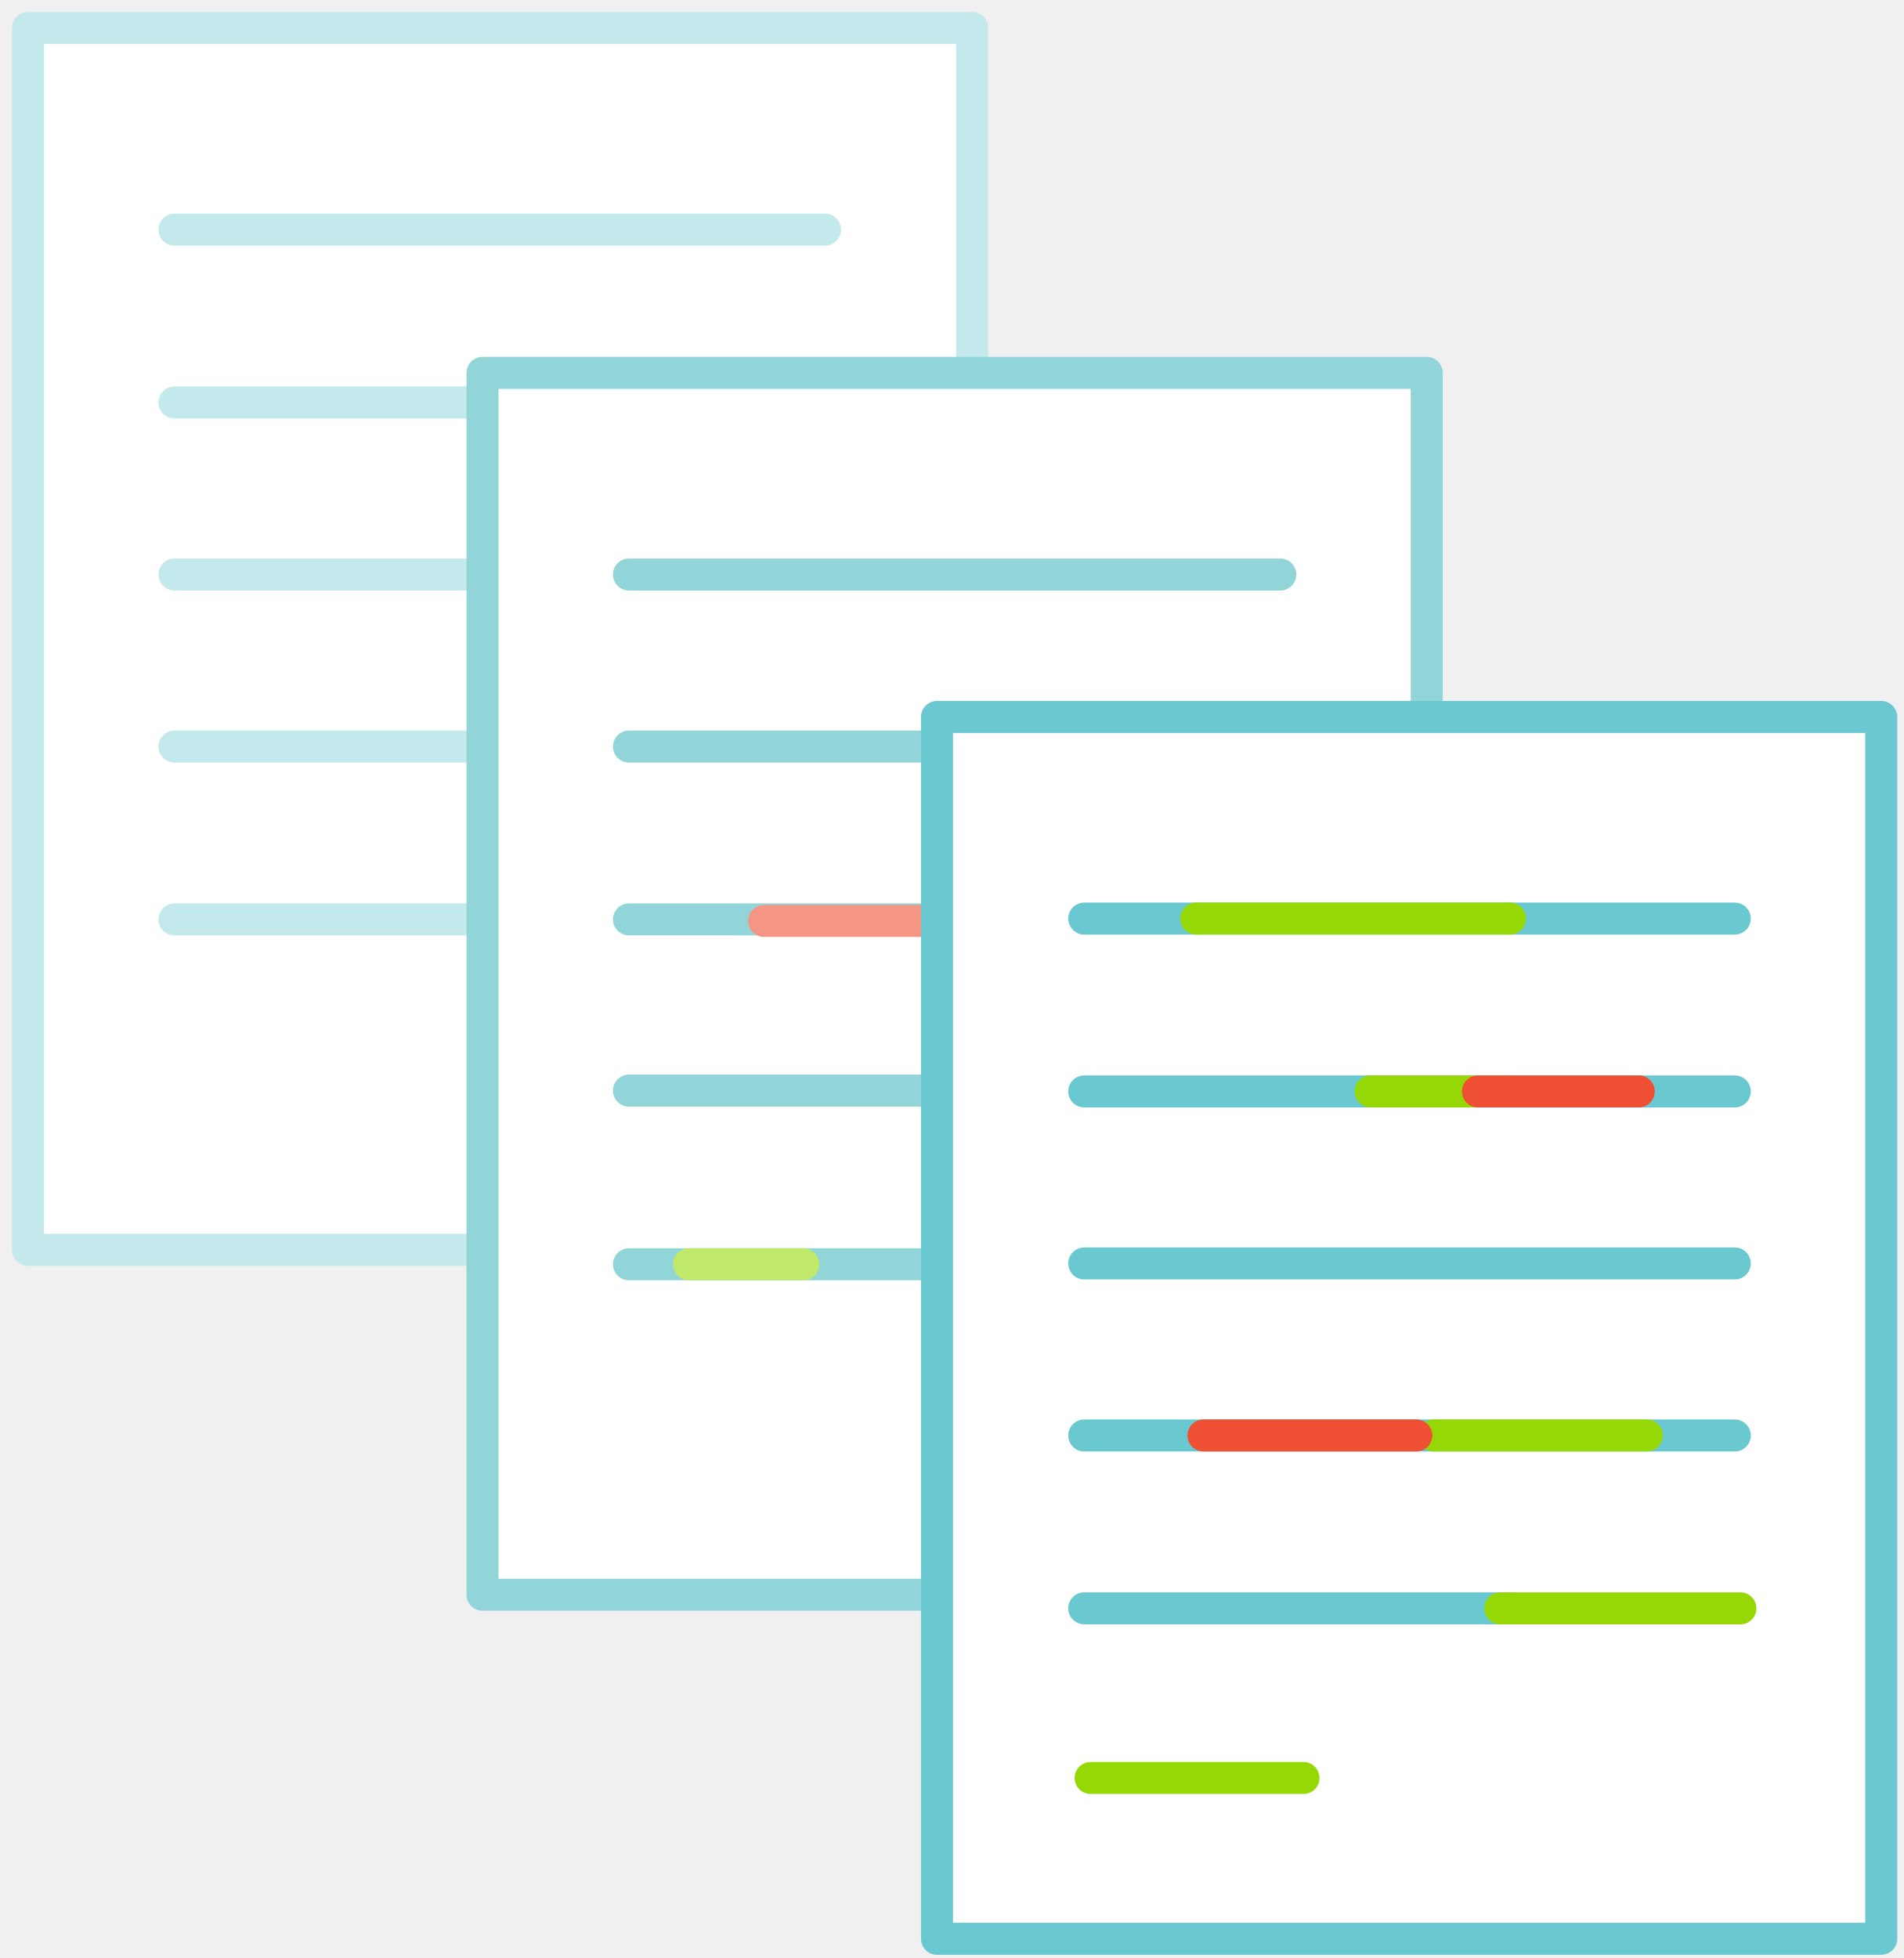
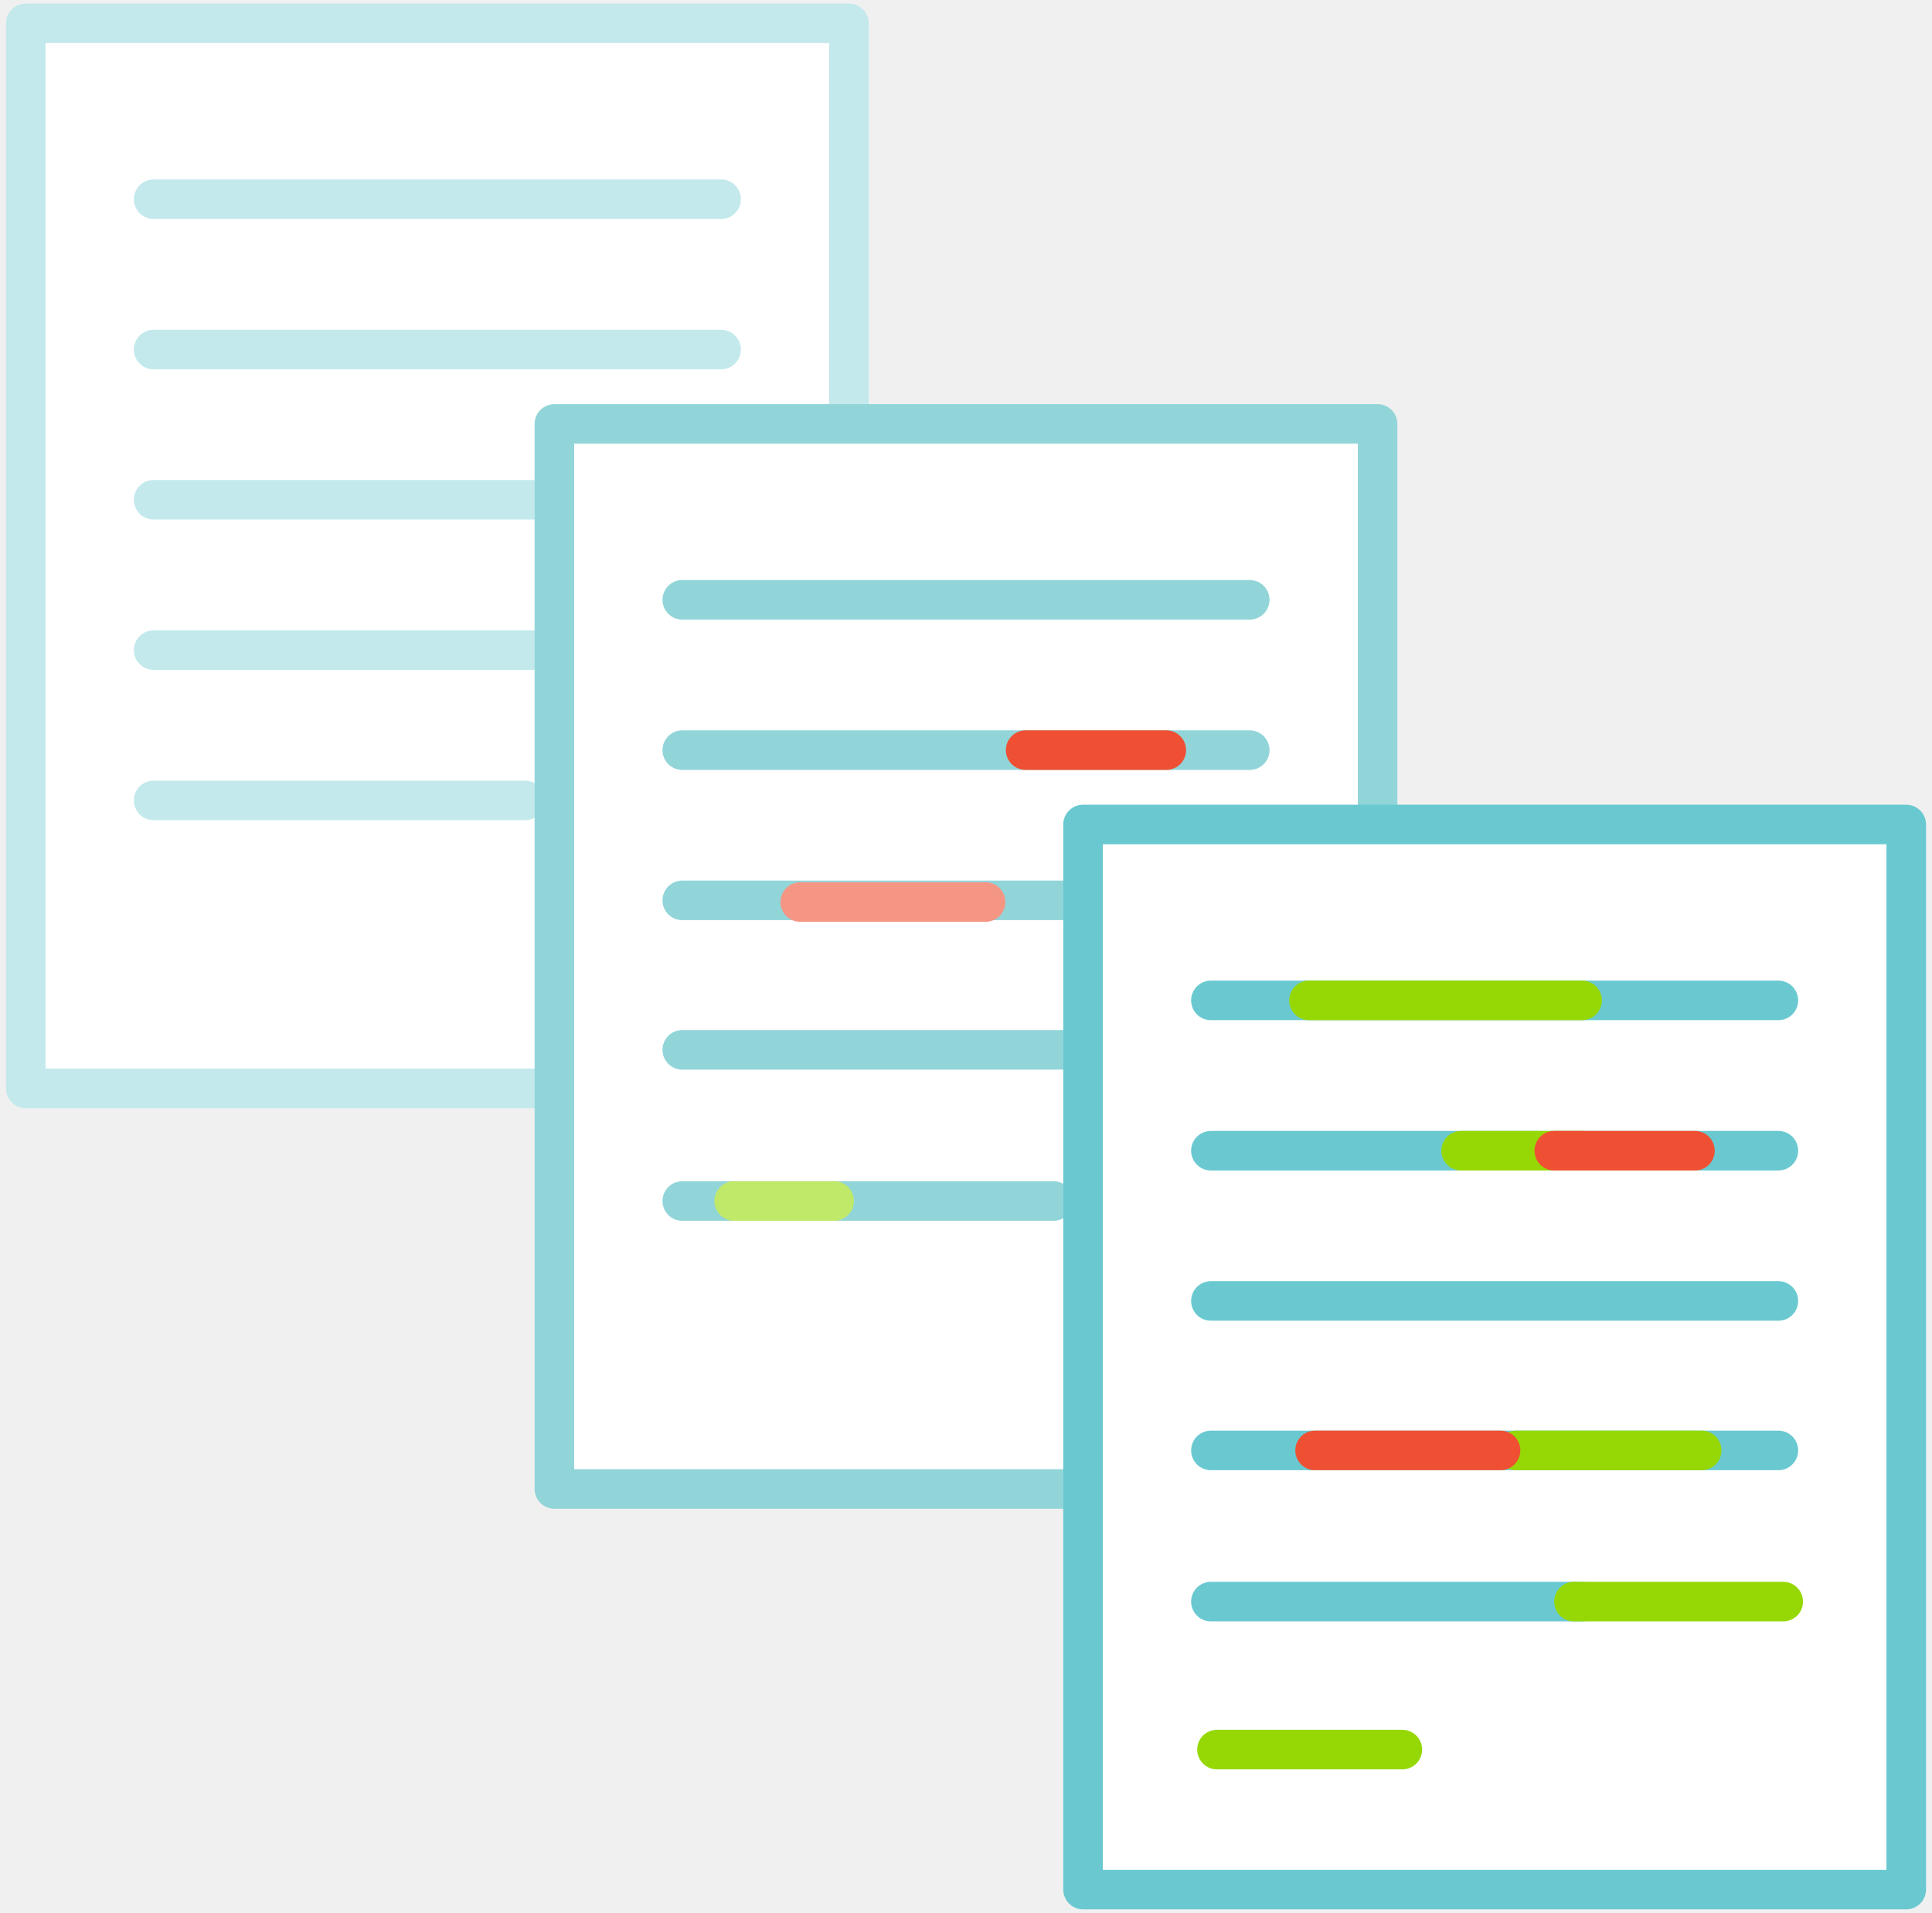
- <svg xmlns="http://www.w3.org/2000/svg" version="1.1" id="Layer_1" x="0px" y="0px" width="237.9px" height="244.7px" viewBox="-318.3 328.1 237.9 244.7" style="enable-background:new -318.3 328.1 237.9 244.7;" xml:space="preserve">
-   <style type="text/css">
- 	.st0{fill:#FFFFFF;stroke:#C3E9EC;stroke-width:4;stroke-linecap:round;stroke-linejoin:round;}
- 	.st1{fill:none;stroke:#C3E9EC;stroke-width:4;stroke-linecap:round;stroke-linejoin:round;}
- 	.st2{fill:#FFFFFF;stroke:#91D5D9;stroke-width:4;stroke-linecap:round;stroke-linejoin:round;}
- 	.st3{fill:none;stroke:#91D5D9;stroke-width:4;stroke-linecap:round;stroke-linejoin:round;}
- 	.st4{fill:none;stroke:#EF5034;stroke-width:4;stroke-linecap:round;stroke-miterlimit:10;}
- 	.st5{fill:none;stroke:#F59685;stroke-width:4;stroke-linecap:round;stroke-miterlimit:10;}
- 	.st6{fill:none;stroke:#C0E869;stroke-width:4;stroke-linecap:round;stroke-miterlimit:10;}
- 	.st7{fill:none;stroke:#F59122;stroke-width:4;stroke-linecap:round;stroke-miterlimit:10;}
- 	.st8{fill:#FFFFFF;stroke:#6AC9D0;stroke-width:4;stroke-linecap:round;stroke-linejoin:round;}
- 	.st9{fill:none;stroke:#6AC9D0;stroke-width:4;stroke-linecap:round;stroke-linejoin:round;}
- 	.st10{fill:none;stroke:#96D805;stroke-width:4;stroke-linecap:round;stroke-miterlimit:10;}
- </style>
-   <rect x="-314.8" y="331.6" class="st0" width="118" height="152.7" />
-   <line class="st1" x1="-296.5" y1="356.8" x2="-215.2" y2="356.8" />
-   <line class="st1" x1="-296.5" y1="378.4" x2="-215.2" y2="378.4" />
-   <line class="st1" x1="-296.5" y1="399.9" x2="-215.2" y2="399.9" />
-   <line class="st1" x1="-296.5" y1="421.4" x2="-215.2" y2="421.4" />
-   <line class="st1" x1="-296.5" y1="443" x2="-243.3" y2="443" />
-   <rect x="-258" y="374.7" class="st2" width="118" height="152.7" />
-   <line class="st3" x1="-239.7" y1="399.9" x2="-158.3" y2="399.9" />
-   <line class="st3" x1="-239.7" y1="421.4" x2="-158.3" y2="421.4" />
-   <line class="st4" x1="-190.4" y1="421.4" x2="-170.3" y2="421.4" />
-   <line class="st3" x1="-239.7" y1="443" x2="-158.3" y2="443" />
-   <line class="st3" x1="-239.7" y1="464.4" x2="-158.3" y2="464.4" />
-   <line class="st3" x1="-239.7" y1="486.1" x2="-186.5" y2="486.1" />
-   <line class="st5" x1="-222.8" y1="443.2" x2="-196.2" y2="443.2" />
-   <line class="st6" x1="-232.2" y1="486.1" x2="-217.9" y2="486.1" />
-   <line class="st7" x1="-182.8" y1="529.1" x2="-101.5" y2="529.1" />
-   <rect x="-201.2" y="417.7" class="st8" width="118" height="152.7" />
-   <line class="st9" x1="-182.8" y1="442.9" x2="-101.5" y2="442.9" />
-   <line class="st10" x1="-168.8" y1="442.9" x2="-129.6" y2="442.9" />
-   <line class="st9" x1="-182.8" y1="464.5" x2="-101.5" y2="464.5" />
-   <line class="st10" x1="-147" y1="464.5" x2="-129.6" y2="464.5" />
-   <line class="st4" x1="-133.6" y1="464.5" x2="-113.5" y2="464.5" />
-   <line class="st9" x1="-182.8" y1="486" x2="-101.5" y2="486" />
-   <line class="st9" x1="-182.8" y1="507.5" x2="-101.5" y2="507.5" />
-   <line class="st10" x1="-139.1" y1="507.5" x2="-112.5" y2="507.5" />
-   <line class="st9" x1="-182.8" y1="529.1" x2="-129.6" y2="529.1" />
-   <line class="st4" x1="-167.9" y1="507.5" x2="-141.3" y2="507.5" />
-   <line class="st10" x1="-182" y1="550.3" x2="-155.4" y2="550.3" />
-   <line class="st10" x1="-130.8" y1="529.1" x2="-100.8" y2="529.1" />
+ <svg xmlns="http://www.w3.org/2000/svg" id="Layer_1" data-name="Layer 1" viewBox="0 0 207 205">
+   <defs>
+     <style>.cls-1,.cls-2,.cls-7{fill:#fff;}.cls-1{stroke:#c3e9ec;}.cls-1,.cls-2,.cls-3,.cls-4,.cls-5,.cls-6,.cls-7,.cls-8,.cls-9{stroke-linecap:round;stroke-width:4.24px;}.cls-1,.cls-2,.cls-7,.cls-8{stroke-linejoin:round;}.cls-2{stroke:#91d5d9;}.cls-3,.cls-4,.cls-5,.cls-6,.cls-8,.cls-9{fill:none;}.cls-3{stroke:#ef5034;}.cls-3,.cls-4,.cls-5,.cls-6,.cls-9{stroke-miterlimit:10;}.cls-4{stroke:#f59685;}.cls-5{stroke:#c0e869;}.cls-6{stroke:#f59122;}.cls-7,.cls-8{stroke:#6ac9d0;}.cls-9{stroke:#96d805;}</style>
+   </defs>
+   <rect class="cls-1" x="2.76" y="2.5" width="88.2" height="114.14" />
+   <line class="cls-1" x1="16.46" y1="21.35" x2="77.26" y2="21.35" />
+   <line class="cls-1" x1="16.46" y1="37.46" x2="77.26" y2="37.46" />
+   <line class="cls-1" x1="16.46" y1="53.56" x2="77.26" y2="53.56" />
+   <line class="cls-1" x1="16.46" y1="69.67" x2="77.26" y2="69.67" />
+   <line class="cls-1" x1="16.46" y1="85.78" x2="56.24" y2="85.78" />
+   <rect class="cls-2" x="59.4" y="45.43" width="88.2" height="114.14" />
+   <line class="cls-2" x1="73.1" y1="64.28" x2="133.9" y2="64.28" />
+   <line class="cls-2" x1="73.1" y1="80.39" x2="133.9" y2="80.39" />
+   <line class="cls-3" x1="109.89" y1="80.39" x2="124.96" y2="80.39" />
+   <line class="cls-2" x1="73.1" y1="96.49" x2="133.9" y2="96.49" />
+   <line class="cls-2" x1="73.1" y1="112.51" x2="133.9" y2="112.51" />
+   <line class="cls-2" x1="73.1" y1="128.71" x2="112.87" y2="128.71" />
+   <line class="cls-4" x1="85.74" y1="96.67" x2="105.6" y2="96.67" />
+   <line class="cls-5" x1="78.66" y1="128.71" x2="89.37" y2="128.71" />
+   <line class="cls-6" x1="129.74" y1="171.64" x2="190.54" y2="171.64" />
+   <rect class="cls-7" x="116.04" y="88.36" width="88.2" height="114.14" />
+   <line class="cls-8" x1="129.74" y1="107.21" x2="190.54" y2="107.21" />
+   <line class="cls-9" x1="140.25" y1="107.21" x2="169.51" y2="107.21" />
+   <line class="cls-8" x1="129.74" y1="123.32" x2="190.54" y2="123.32" />
+   <line class="cls-9" x1="156.55" y1="123.32" x2="169.51" y2="123.32" />
+   <line class="cls-3" x1="166.53" y1="123.32" x2="181.6" y2="123.32" />
+   <line class="cls-8" x1="129.74" y1="139.42" x2="190.54" y2="139.42" />
+   <line class="cls-8" x1="129.74" y1="155.44" x2="190.54" y2="155.44" />
+   <line class="cls-9" x1="162.45" y1="155.44" x2="182.32" y2="155.44" />
+   <line class="cls-8" x1="129.74" y1="171.64" x2="169.51" y2="171.64" />
+   <line class="cls-3" x1="140.9" y1="155.44" x2="160.77" y2="155.44" />
+   <line class="cls-9" x1="130.39" y1="187.5" x2="150.25" y2="187.5" />
+   <line class="cls-9" x1="168.64" y1="171.64" x2="191.06" y2="171.64" />
</svg>
